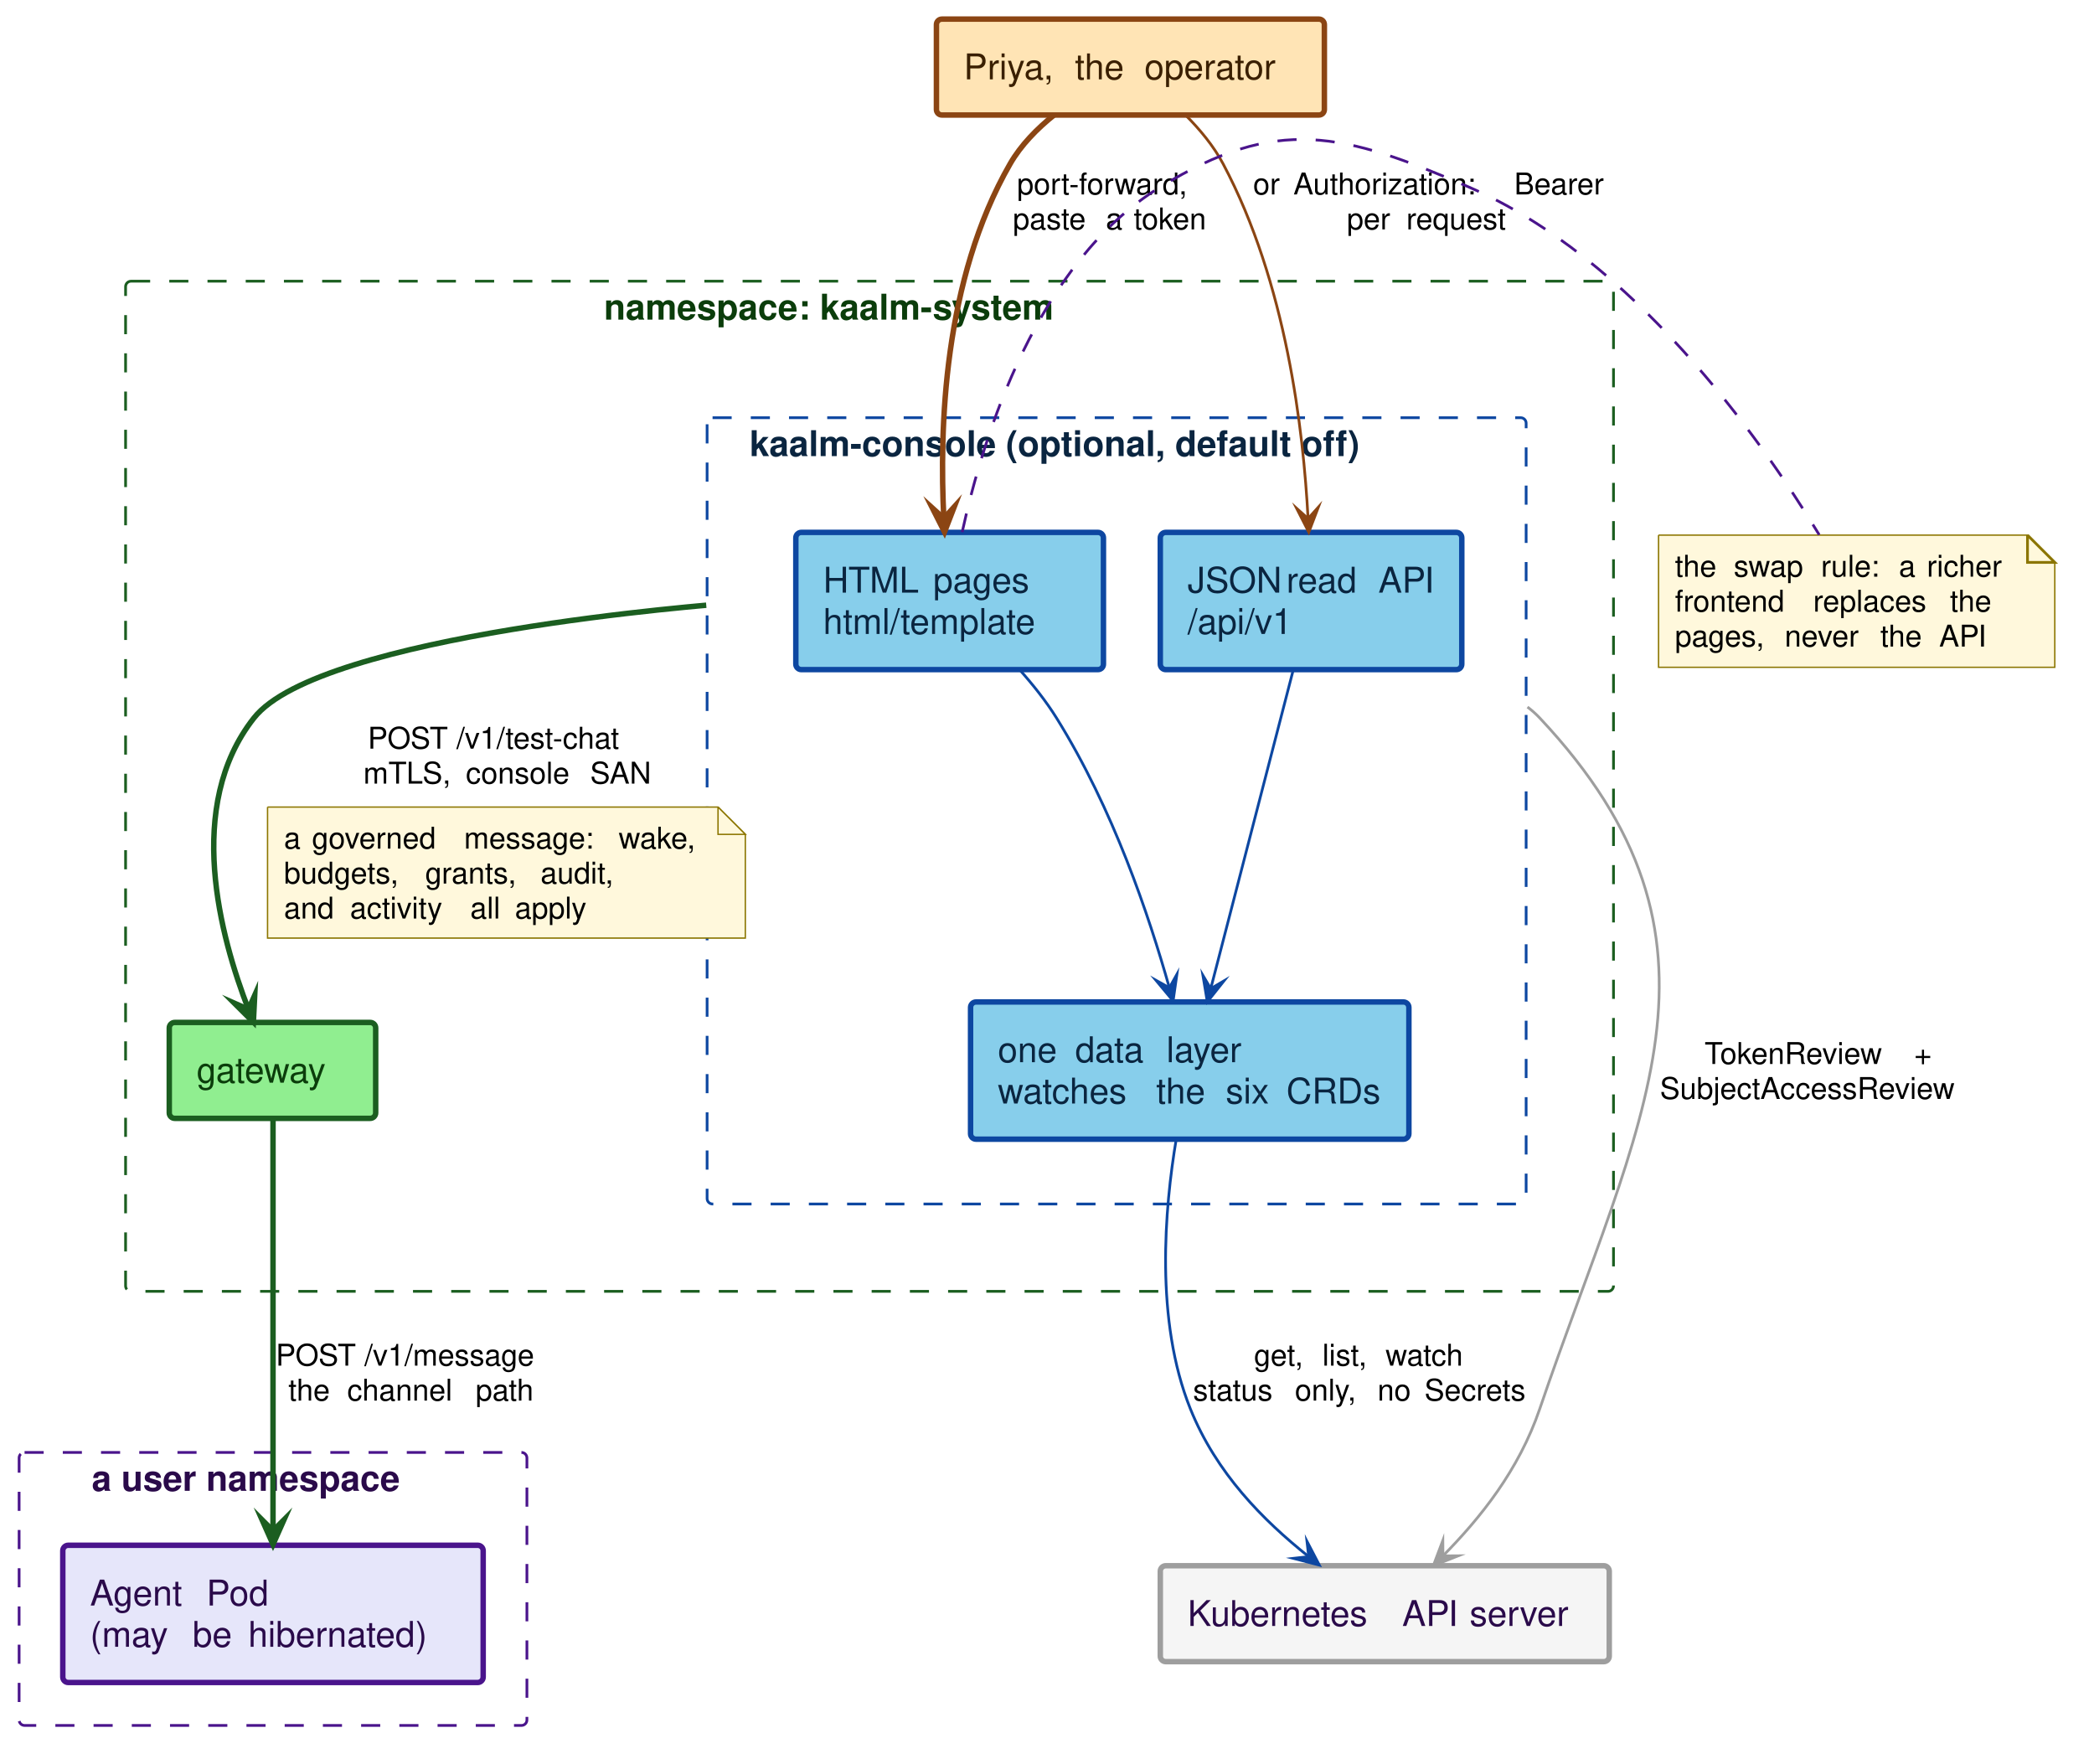
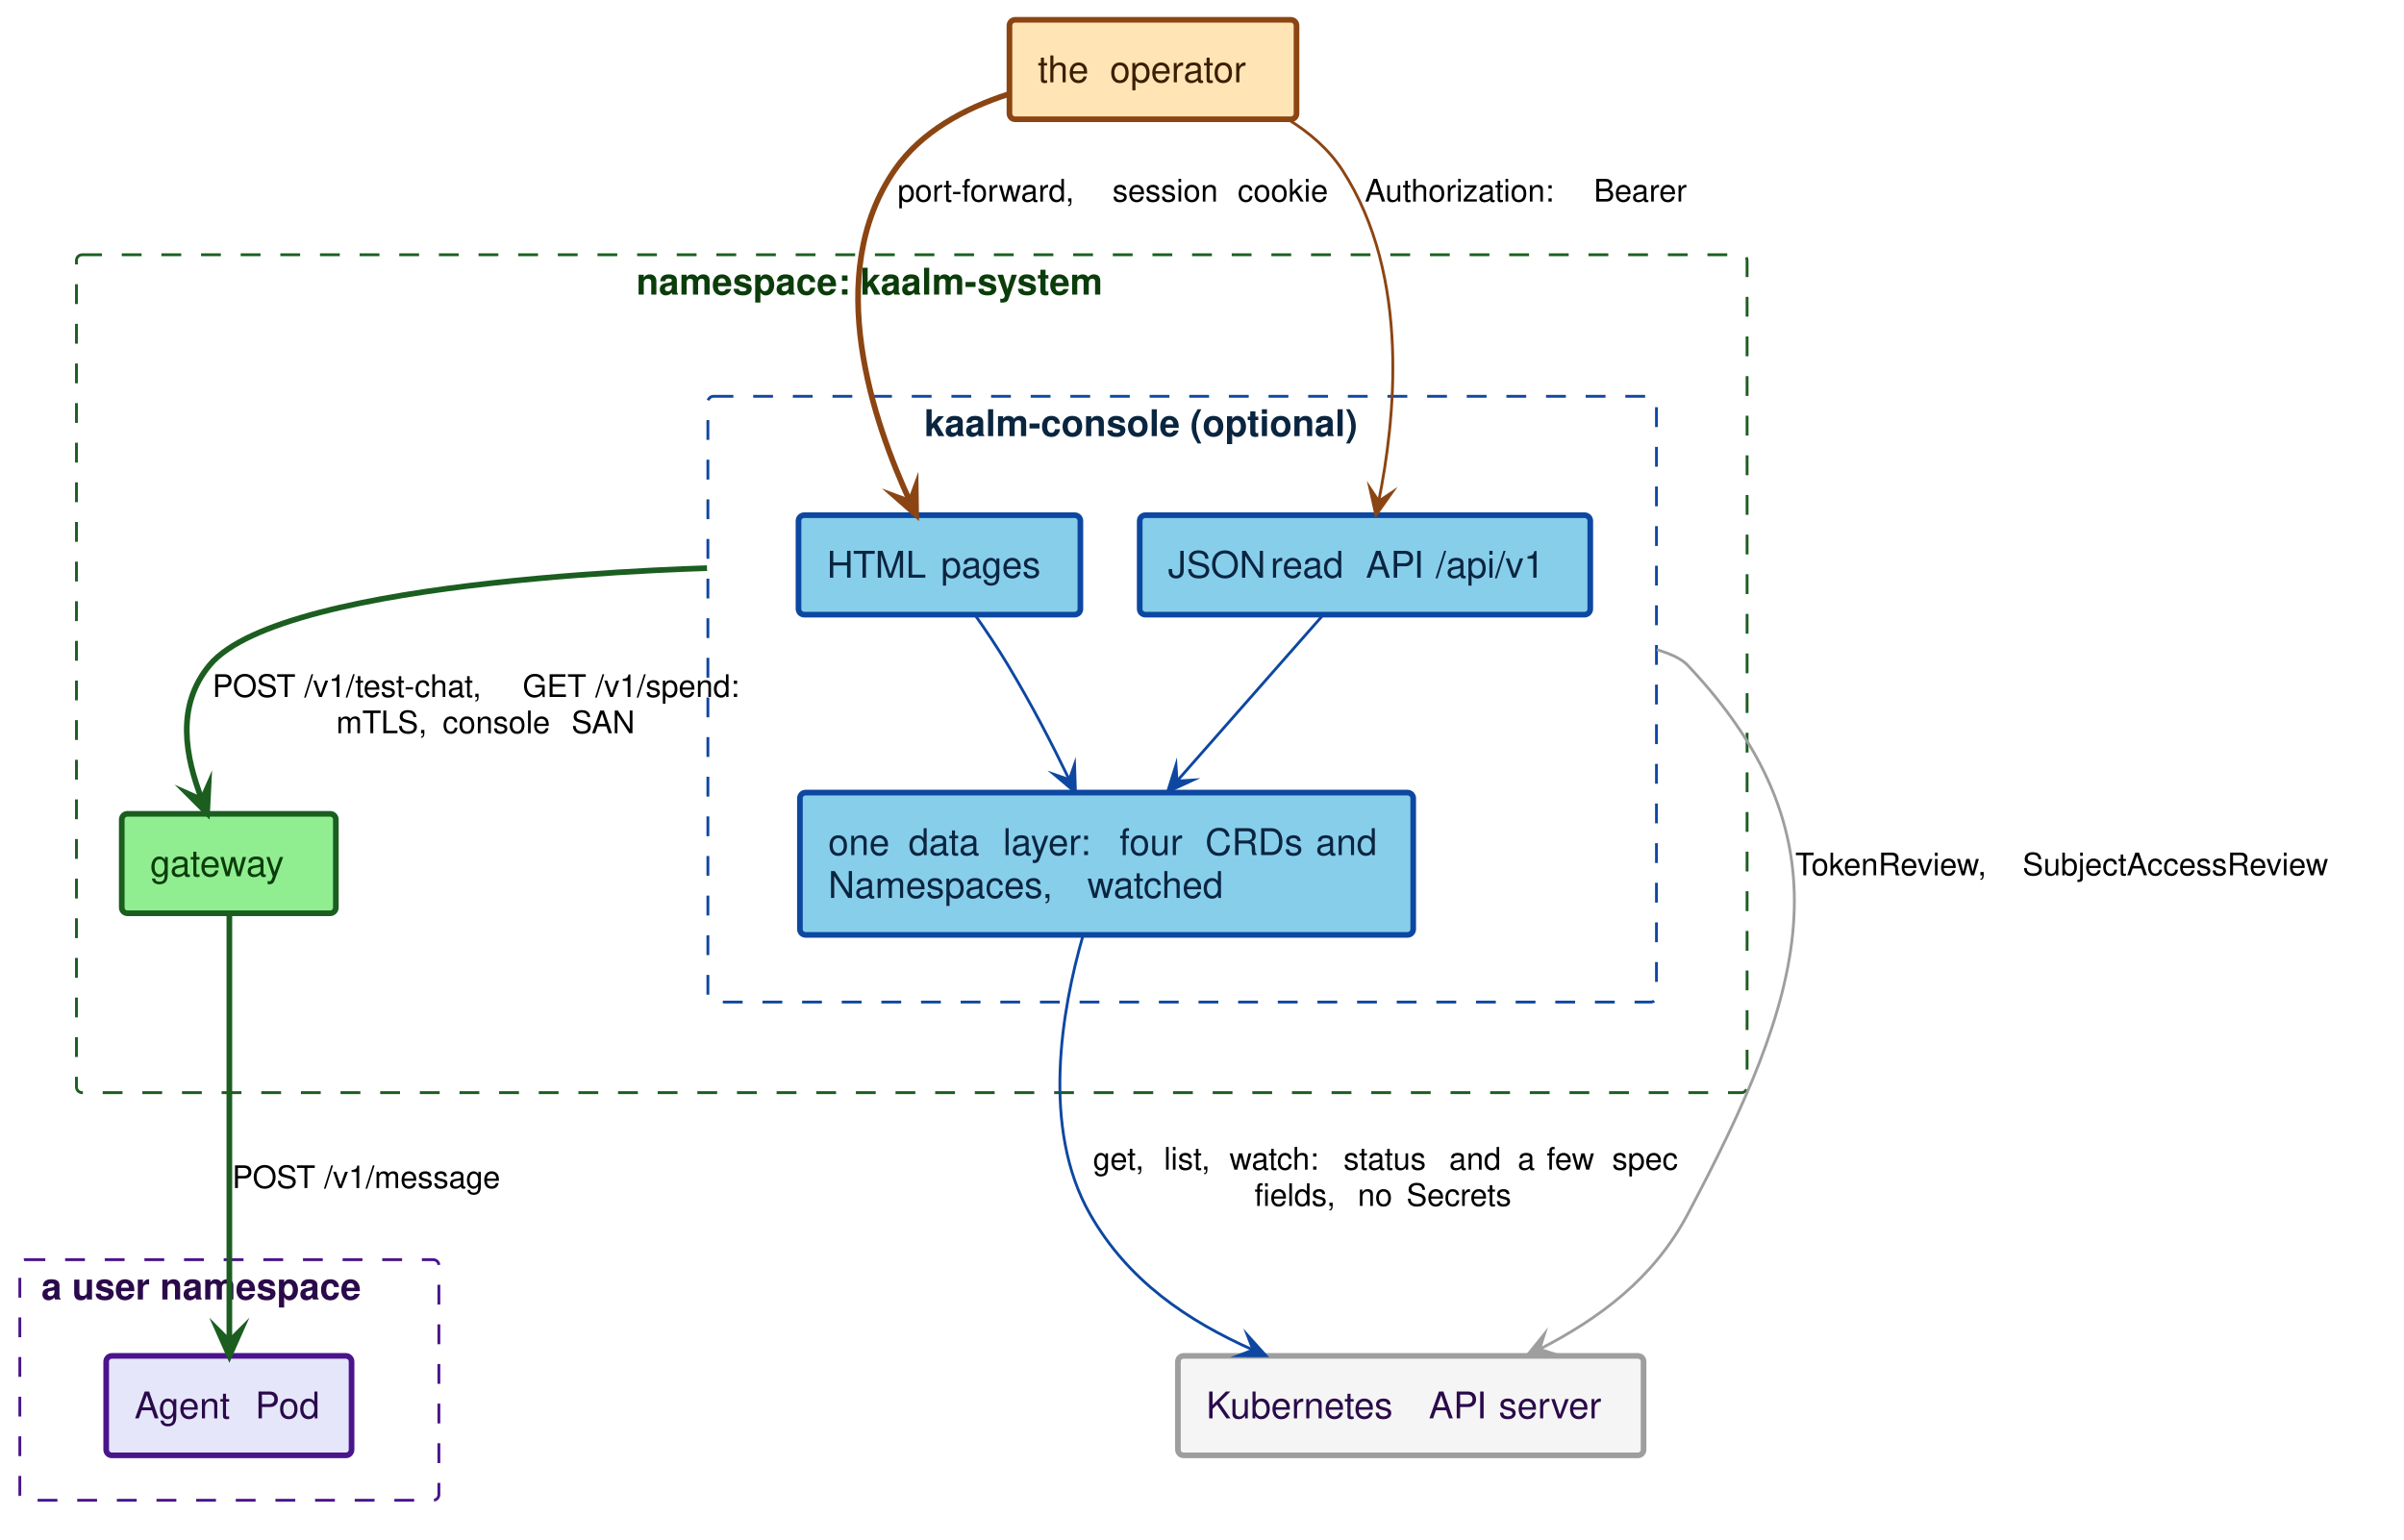
- <svg xmlns="http://www.w3.org/2000/svg" contentStyleType="text/css" data-diagram-type="DESCRIPTION" height="646px" preserveAspectRatio="none" style="width:767px;height:646px;" version="1.1" viewBox="0 0 767 646" width="767px" zoomAndPan="magnify">
+ <svg xmlns="http://www.w3.org/2000/svg" contentStyleType="text/css" data-diagram-type="DESCRIPTION" height="544px" preserveAspectRatio="none" style="width:849px;height:544px;" version="1.1" viewBox="0 0 849 544" width="849px" zoomAndPan="magnify">
  <defs />
  <g>
-     <g class="cluster" data-qualified-name="nssys" data-source-line="16" id="ent0002">
-       <rect fill="none" height="370" rx="2" ry="2" style="stroke:#1B5E20;stroke-width:1;stroke-dasharray:7,7;" width="545" x="46" y="103" />
-       <text fill="#0B3D0B" font-family="Helvetica" font-size="13" font-weight="700" lengthAdjust="spacing" textLength="194.568" x="221.216" y="117.067">namespace: kaalm-system</text>
+     <g class="cluster" data-qualified-name="nssys" data-source-line="10" id="ent0002">
+       <rect fill="none" height="296" rx="2" ry="2" style="stroke:#1B5E20;stroke-width:1;stroke-dasharray:7,7;" width="590" x="27" y="90" />
+       <text fill="#0B3D0B" font-family="Helvetica" font-size="13" font-weight="700" lengthAdjust="spacing" textLength="194.568" x="224.716" y="104.067">namespace: kaalm-system</text>
    </g>
-     <g class="cluster" data-qualified-name="nssys.consolebox" data-source-line="17" id="ent0003">
-       <rect fill="none" height="288" rx="2" ry="2" style="stroke:#0D47A1;stroke-width:1;stroke-dasharray:7,7;" width="300" x="259" y="153" />
-       <text fill="#0A2540" font-family="Helvetica" font-size="13" font-weight="700" lengthAdjust="spacing" textLength="268.861" x="274.569" y="167.067">kaalm-console (optional, default off)</text>
+     <g class="cluster" data-qualified-name="nssys.consolebox" data-source-line="11" id="ent0003">
+       <rect fill="none" height="214" rx="2" ry="2" style="stroke:#0D47A1;stroke-width:1;stroke-dasharray:7,7;" width="335" x="250" y="140" />
+       <text fill="#0A2540" font-family="Helvetica" font-size="13" font-weight="700" lengthAdjust="spacing" textLength="182.152" x="326.424" y="154.067">kaalm-console (optional)</text>
    </g>
-     <g class="cluster" data-qualified-name="nsuser" data-source-line="27" id="ent0009">
-       <rect fill="none" height="100" rx="2" ry="2" style="stroke:#4A148C;stroke-width:1;stroke-dasharray:7,7;" width="186" x="7" y="532" />
-       <text fill="#2A0A4A" font-family="Helvetica" font-size="13" font-weight="700" lengthAdjust="spacing" textLength="132.774" x="33.613" y="546.067">a user namespace</text>
+     <g class="cluster" data-qualified-name="nsuser" data-source-line="19" id="ent0009">
+       <rect fill="none" height="85" rx="2" ry="2" style="stroke:#4A148C;stroke-width:1;stroke-dasharray:7,7;" width="148" x="7" y="445" />
+       <text fill="#2A0A4A" font-family="Helvetica" font-size="13" font-weight="700" lengthAdjust="spacing" textLength="132.774" x="14.613" y="459.067">a user namespace</text>
    </g>
-     <g class="entity" data-qualified-name="nssys.gw" data-source-line="22" id="ent0007">
-       <rect fill="#90EE90" height="35.133" rx="2" ry="2" style="stroke:#1B5E20;stroke-width:2;" width="75.606" x="62" y="374.5" />
-       <text fill="#0B3D0B" font-family="Helvetica" font-size="13" lengthAdjust="spacing" textLength="55.605" x="72" y="396.567">gateway</text>
+     <g class="entity" data-qualified-name="nssys.gw" data-source-line="16" id="ent0007">
+       <rect fill="#90EE90" height="35.133" rx="2" ry="2" style="stroke:#1B5E20;stroke-width:2;" width="75.606" x="43" y="287.5" />
+       <text fill="#0B3D0B" font-family="Helvetica" font-size="13" lengthAdjust="spacing" textLength="55.605" x="53" y="309.567">gateway</text>
    </g>
-     <g class="entity" data-qualified-name="nssys.consolebox.pages" data-source-line="18" id="ent0004">
-       <rect fill="#87CEEB" height="50.266" rx="2" ry="2" style="stroke:#0D47A1;stroke-width:2;" width="112.676" x="291.5" y="195" />
-       <text fill="#0A2540" font-family="Helvetica" font-size="13" lengthAdjust="spacing" textLength="36.175" x="301.5" y="217.067">HTML</text>
-       <text fill="#0A2540" font-family="Helvetica" font-size="13" lengthAdjust="spacing" textLength="4.132" x="337.675" y="217.067"> </text>
-       <text fill="#0A2540" font-family="Helvetica" font-size="13" lengthAdjust="spacing" textLength="39.241" x="341.808" y="217.067">pages</text>
-       <text fill="#0A2540" font-family="Helvetica" font-size="13" lengthAdjust="spacing" textLength="92.676" x="301.5" y="232.2">html/template</text>
+     <g class="entity" data-qualified-name="nssys.consolebox.pages" data-source-line="12" id="ent0004">
+       <rect fill="#87CEEB" height="35.133" rx="2" ry="2" style="stroke:#0D47A1;stroke-width:2;" width="99.549" x="282" y="182" />
+       <text fill="#0A2540" font-family="Helvetica" font-size="13" lengthAdjust="spacing" textLength="36.175" x="292" y="204.067">HTML</text>
+       <text fill="#0A2540" font-family="Helvetica" font-size="13" lengthAdjust="spacing" textLength="4.132" x="328.175" y="204.067"> </text>
+       <text fill="#0A2540" font-family="Helvetica" font-size="13" lengthAdjust="spacing" textLength="39.241" x="332.308" y="204.067">pages</text>
    </g>
-     <g class="entity" data-qualified-name="nssys.consolebox.api" data-source-line="19" id="ent0005">
-       <rect fill="#87CEEB" height="50.266" rx="2" ry="2" style="stroke:#0D47A1;stroke-width:2;" width="110.435" x="425" y="195" />
-       <text fill="#0A2540" font-family="Helvetica" font-size="13" lengthAdjust="spacing" textLength="32.043" x="435" y="217.067">JSON</text>
-       <text fill="#0A2540" font-family="Helvetica" font-size="13" lengthAdjust="spacing" textLength="4.132" x="467.043" y="217.067"> </text>
-       <text fill="#0A2540" font-family="Helvetica" font-size="13" lengthAdjust="spacing" textLength="29.561" x="471.175" y="217.067">read</text>
-       <text fill="#0A2540" font-family="Helvetica" font-size="13" lengthAdjust="spacing" textLength="4.132" x="500.736" y="217.067"> </text>
-       <text fill="#0A2540" font-family="Helvetica" font-size="13" lengthAdjust="spacing" textLength="20.566" x="504.869" y="217.067">API</text>
-       <text fill="#0A2540" font-family="Helvetica" font-size="13" lengthAdjust="spacing" textLength="44.554" x="435" y="232.2">/api/v1</text>
+     <g class="entity" data-qualified-name="nssys.consolebox.api" data-source-line="13" id="ent0005">
+       <rect fill="#87CEEB" height="35.133" rx="2" ry="2" style="stroke:#0D47A1;stroke-width:2;" width="159.122" x="402.5" y="182" />
+       <text fill="#0A2540" font-family="Helvetica" font-size="13" lengthAdjust="spacing" textLength="32.043" x="412.5" y="204.067">JSON</text>
+       <text fill="#0A2540" font-family="Helvetica" font-size="13" lengthAdjust="spacing" textLength="4.132" x="444.543" y="204.067"> </text>
+       <text fill="#0A2540" font-family="Helvetica" font-size="13" lengthAdjust="spacing" textLength="29.561" x="448.675" y="204.067">read</text>
+       <text fill="#0A2540" font-family="Helvetica" font-size="13" lengthAdjust="spacing" textLength="4.132" x="478.236" y="204.067"> </text>
+       <text fill="#0A2540" font-family="Helvetica" font-size="13" lengthAdjust="spacing" textLength="20.566" x="482.369" y="204.067">API</text>
+       <text fill="#0A2540" font-family="Helvetica" font-size="13" lengthAdjust="spacing" textLength="4.132" x="502.935" y="204.067"> </text>
+       <text fill="#0A2540" font-family="Helvetica" font-size="13" lengthAdjust="spacing" textLength="44.554" x="507.067" y="204.067">/api/v1</text>
    </g>
-     <g class="entity" data-qualified-name="nssys.consolebox.data" data-source-line="20" id="ent0006">
-       <rect fill="#87CEEB" height="50.266" rx="2" ry="2" style="stroke:#0D47A1;stroke-width:2;" width="160.556" x="355.5" y="367" />
-       <text fill="#0A2540" font-family="Helvetica" font-size="13" lengthAdjust="spacing" textLength="24.191" x="365.5" y="389.067">one</text>
-       <text fill="#0A2540" font-family="Helvetica" font-size="13" lengthAdjust="spacing" textLength="4.132" x="389.691" y="389.067"> </text>
-       <text fill="#0A2540" font-family="Helvetica" font-size="13" lengthAdjust="spacing" textLength="29.282" x="393.823" y="389.067">data</text>
-       <text fill="#0A2540" font-family="Helvetica" font-size="13" lengthAdjust="spacing" textLength="4.132" x="423.105" y="389.067"> </text>
-       <text fill="#0A2540" font-family="Helvetica" font-size="13" lengthAdjust="spacing" textLength="32.614" x="427.237" y="389.067">layer</text>
-       <text fill="#0A2540" font-family="Helvetica" font-size="13" lengthAdjust="spacing" textLength="53.853" x="365.5" y="404.2">watches</text>
-       <text fill="#0A2540" font-family="Helvetica" font-size="13" lengthAdjust="spacing" textLength="4.132" x="419.353" y="404.2"> </text>
-       <text fill="#0A2540" font-family="Helvetica" font-size="13" lengthAdjust="spacing" textLength="21.334" x="423.486" y="404.2">the</text>
-       <text fill="#0A2540" font-family="Helvetica" font-size="13" lengthAdjust="spacing" textLength="4.132" x="444.82" y="404.2"> </text>
-       <text fill="#0A2540" font-family="Helvetica" font-size="13" lengthAdjust="spacing" textLength="18.078" x="448.953" y="404.2">six</text>
-       <text fill="#0A2540" font-family="Helvetica" font-size="13" lengthAdjust="spacing" textLength="4.132" x="467.031" y="404.2"> </text>
-       <text fill="#0A2540" font-family="Helvetica" font-size="13" lengthAdjust="spacing" textLength="34.893" x="471.163" y="404.2">CRDs</text>
+     <g class="entity" data-qualified-name="nssys.consolebox.data" data-source-line="14" id="ent0006">
+       <rect fill="#87CEEB" height="50.266" rx="2" ry="2" style="stroke:#0D47A1;stroke-width:2;" width="216.593" x="282.5" y="280" />
+       <text fill="#0A2540" font-family="Helvetica" font-size="13" lengthAdjust="spacing" textLength="24.191" x="292.5" y="302.067">one</text>
+       <text fill="#0A2540" font-family="Helvetica" font-size="13" lengthAdjust="spacing" textLength="4.132" x="316.691" y="302.067"> </text>
+       <text fill="#0A2540" font-family="Helvetica" font-size="13" lengthAdjust="spacing" textLength="29.282" x="320.823" y="302.067">data</text>
+       <text fill="#0A2540" font-family="Helvetica" font-size="13" lengthAdjust="spacing" textLength="4.132" x="350.105" y="302.067"> </text>
+       <text fill="#0A2540" font-family="Helvetica" font-size="13" lengthAdjust="spacing" textLength="36.994" x="354.237" y="302.067">layer:</text>
+       <text fill="#0A2540" font-family="Helvetica" font-size="13" lengthAdjust="spacing" textLength="4.132" x="391.231" y="302.067"> </text>
+       <text fill="#0A2540" font-family="Helvetica" font-size="13" lengthAdjust="spacing" textLength="26.114" x="395.364" y="302.067">four</text>
+       <text fill="#0A2540" font-family="Helvetica" font-size="13" lengthAdjust="spacing" textLength="4.132" x="421.478" y="302.067"> </text>
+       <text fill="#0A2540" font-family="Helvetica" font-size="13" lengthAdjust="spacing" textLength="34.893" x="425.61" y="302.067">CRDs</text>
+       <text fill="#0A2540" font-family="Helvetica" font-size="13" lengthAdjust="spacing" textLength="4.132" x="460.503" y="302.067"> </text>
+       <text fill="#0A2540" font-family="Helvetica" font-size="13" lengthAdjust="spacing" textLength="24.457" x="464.636" y="302.067">and</text>
+       <text fill="#0A2540" font-family="Helvetica" font-size="13" lengthAdjust="spacing" textLength="87.394" x="292.5" y="317.2">Namespaces,</text>
+       <text fill="#0A2540" font-family="Helvetica" font-size="13" lengthAdjust="spacing" textLength="4.132" x="379.894" y="317.2"> </text>
+       <text fill="#0A2540" font-family="Helvetica" font-size="13" lengthAdjust="spacing" textLength="55.333" x="384.027" y="317.2">watched</text>
    </g>
-     <g class="entity" data-qualified-name="nsuser.agent" data-source-line="28" id="ent0010">
-       <rect fill="#E6E6FA" height="50.266" rx="2" ry="2" style="stroke:#4A148C;stroke-width:2;" width="153.98" x="23" y="566" />
-       <text fill="#2A0A4A" font-family="Helvetica" font-size="13" lengthAdjust="spacing" textLength="38.48" x="33" y="588.067">Agent</text>
-       <text fill="#2A0A4A" font-family="Helvetica" font-size="13" lengthAdjust="spacing" textLength="4.132" x="71.48" y="588.067"> </text>
-       <text fill="#2A0A4A" font-family="Helvetica" font-size="13" lengthAdjust="spacing" textLength="24.045" x="75.612" y="588.067">Pod</text>
-       <text fill="#2A0A4A" font-family="Helvetica" font-size="13" lengthAdjust="spacing" textLength="33.395" x="33" y="603.2">(may</text>
-       <text fill="#2A0A4A" font-family="Helvetica" font-size="13" lengthAdjust="spacing" textLength="4.132" x="66.395" y="603.2"> </text>
-       <text fill="#2A0A4A" font-family="Helvetica" font-size="13" lengthAdjust="spacing" textLength="16.25" x="70.527" y="603.2">be</text>
-       <text fill="#2A0A4A" font-family="Helvetica" font-size="13" lengthAdjust="spacing" textLength="4.132" x="86.777" y="603.2"> </text>
-       <text fill="#2A0A4A" font-family="Helvetica" font-size="13" lengthAdjust="spacing" textLength="76.07" x="90.91" y="603.2">hibernated)</text>
+     <g class="entity" data-qualified-name="nsuser.agent" data-source-line="20" id="ent0010">
+       <rect fill="#E6E6FA" height="35.133" rx="2" ry="2" style="stroke:#4A148C;stroke-width:2;" width="86.657" x="37.5" y="479" />
+       <text fill="#2A0A4A" font-family="Helvetica" font-size="13" lengthAdjust="spacing" textLength="38.48" x="47.5" y="501.067">Agent</text>
+       <text fill="#2A0A4A" font-family="Helvetica" font-size="13" lengthAdjust="spacing" textLength="4.132" x="85.98" y="501.067"> </text>
+       <text fill="#2A0A4A" font-family="Helvetica" font-size="13" lengthAdjust="spacing" textLength="24.045" x="90.112" y="501.067">Pod</text>
    </g>
-     <g class="entity" data-qualified-name="priya" data-source-line="14" id="ent0001">
-       <rect fill="#FFE4B5" height="35.133" rx="2" ry="2" style="stroke:#8B4513;stroke-width:2;" width="142.097" x="343" y="7" />
-       <text fill="#3A1F00" font-family="Helvetica" font-size="13" lengthAdjust="spacing" textLength="36.588" x="353" y="29.067">Priya,</text>
-       <text fill="#3A1F00" font-family="Helvetica" font-size="13" lengthAdjust="spacing" textLength="4.132" x="389.588" y="29.067"> </text>
-       <text fill="#3A1F00" font-family="Helvetica" font-size="13" lengthAdjust="spacing" textLength="21.334" x="393.72" y="29.067">the</text>
-       <text fill="#3A1F00" font-family="Helvetica" font-size="13" lengthAdjust="spacing" textLength="4.132" x="415.055" y="29.067"> </text>
-       <text fill="#3A1F00" font-family="Helvetica" font-size="13" lengthAdjust="spacing" textLength="55.91" x="419.187" y="29.067">operator</text>
+     <g class="entity" data-qualified-name="priya" data-source-line="9" id="ent0001">
+       <rect fill="#FFE4B5" height="35.133" rx="2" ry="2" style="stroke:#8B4513;stroke-width:2;" width="101.377" x="356.5" y="7" />
+       <text fill="#3A1F00" font-family="Helvetica" font-size="13" lengthAdjust="spacing" textLength="21.334" x="366.5" y="29.067">the</text>
+       <text fill="#3A1F00" font-family="Helvetica" font-size="13" lengthAdjust="spacing" textLength="4.132" x="387.834" y="29.067"> </text>
+       <text fill="#3A1F00" font-family="Helvetica" font-size="13" lengthAdjust="spacing" textLength="55.91" x="391.967" y="29.067">operator</text>
    </g>
-     <g class="entity" data-qualified-name="kube" data-source-line="25" id="ent0008">
-       <rect fill="#F5F5F5" height="35.133" rx="2" ry="2" style="stroke:#9E9E9E;stroke-width:2;" width="164.447" x="425" y="573.5" />
-       <text fill="#2A0A4A" font-family="Helvetica" font-size="13" lengthAdjust="spacing" textLength="74.464" x="435" y="595.567">Kubernetes</text>
-       <text fill="#2A0A4A" font-family="Helvetica" font-size="13" lengthAdjust="spacing" textLength="4.132" x="509.464" y="595.567"> </text>
-       <text fill="#2A0A4A" font-family="Helvetica" font-size="13" lengthAdjust="spacing" textLength="20.566" x="513.597" y="595.567">API</text>
-       <text fill="#2A0A4A" font-family="Helvetica" font-size="13" lengthAdjust="spacing" textLength="4.132" x="534.163" y="595.567"> </text>
-       <text fill="#2A0A4A" font-family="Helvetica" font-size="13" lengthAdjust="spacing" textLength="41.152" x="538.295" y="595.567">server</text>
+     <g class="entity" data-qualified-name="kube" data-source-line="18" id="ent0008">
+       <rect fill="#F5F5F5" height="35.133" rx="2" ry="2" style="stroke:#9E9E9E;stroke-width:2;" width="164.447" x="416" y="479" />
+       <text fill="#2A0A4A" font-family="Helvetica" font-size="13" lengthAdjust="spacing" textLength="74.464" x="426" y="501.067">Kubernetes</text>
+       <text fill="#2A0A4A" font-family="Helvetica" font-size="13" lengthAdjust="spacing" textLength="4.132" x="500.464" y="501.067"> </text>
+       <text fill="#2A0A4A" font-family="Helvetica" font-size="13" lengthAdjust="spacing" textLength="20.566" x="504.597" y="501.067">API</text>
+       <text fill="#2A0A4A" font-family="Helvetica" font-size="13" lengthAdjust="spacing" textLength="4.132" x="525.163" y="501.067"> </text>
+       <text fill="#2A0A4A" font-family="Helvetica" font-size="13" lengthAdjust="spacing" textLength="41.152" x="529.295" y="501.067">server</text>
    </g>
-     <g class="entity" data-qualified-name="GMN15" data-source-line="37" id="ent0016">
-       <path d="M607.5,196 L607.5,244.414 L752.642,244.414 L752.642,206 L742.642,196 L607.5,196" fill="#FFF8DC" style="stroke:#8B7500;stroke-width:0.5;" />
-       <path d="M742.642,196 L742.642,206 L752.642,206 L742.642,196" fill="#FFF8DC" style="stroke:#8B7500;stroke-width:1;" />
-       <text fill="#000000" font-family="Helvetica" font-size="11" lengthAdjust="spacing" textLength="18.052" x="613.5" y="211.21">the</text>
-       <text fill="#000000" font-family="Helvetica" font-size="11" lengthAdjust="spacing" textLength="3.497" x="631.552" y="211.21"> </text>
-       <text fill="#000000" font-family="Helvetica" font-size="11" lengthAdjust="spacing" textLength="28.451" x="635.049" y="211.21">swap</text>
-       <text fill="#000000" font-family="Helvetica" font-size="11" lengthAdjust="spacing" textLength="3.497" x="663.5" y="211.21"> </text>
-       <text fill="#000000" font-family="Helvetica" font-size="11" lengthAdjust="spacing" textLength="25.024" x="666.996" y="211.21">rule:</text>
-       <text fill="#000000" font-family="Helvetica" font-size="11" lengthAdjust="spacing" textLength="3.497" x="692.02" y="211.21"> </text>
-       <text fill="#000000" font-family="Helvetica" font-size="11" lengthAdjust="spacing" textLength="6.741" x="695.517" y="211.21">a</text>
-       <text fill="#000000" font-family="Helvetica" font-size="11" lengthAdjust="spacing" textLength="3.497" x="702.257" y="211.21"> </text>
-       <text fill="#000000" font-family="Helvetica" font-size="11" lengthAdjust="spacing" textLength="31.888" x="705.754" y="211.21">richer</text>
-       <text fill="#000000" font-family="Helvetica" font-size="11" lengthAdjust="spacing" textLength="47.131" x="613.5" y="224.015">frontend</text>
-       <text fill="#000000" font-family="Helvetica" font-size="11" lengthAdjust="spacing" textLength="3.497" x="660.631" y="224.015"> </text>
-       <text fill="#000000" font-family="Helvetica" font-size="11" lengthAdjust="spacing" textLength="46.616" x="664.128" y="224.015">replaces</text>
-       <text fill="#000000" font-family="Helvetica" font-size="11" lengthAdjust="spacing" textLength="3.497" x="710.744" y="224.015"> </text>
-       <text fill="#000000" font-family="Helvetica" font-size="11" lengthAdjust="spacing" textLength="18.052" x="714.24" y="224.015">the</text>
-       <text fill="#000000" font-family="Helvetica" font-size="11" lengthAdjust="spacing" textLength="36.701" x="613.5" y="236.82">pages,</text>
-       <text fill="#000000" font-family="Helvetica" font-size="11" lengthAdjust="spacing" textLength="3.497" x="650.201" y="236.82"> </text>
-       <text fill="#000000" font-family="Helvetica" font-size="11" lengthAdjust="spacing" textLength="31.539" x="653.697" y="236.82">never</text>
-       <text fill="#000000" font-family="Helvetica" font-size="11" lengthAdjust="spacing" textLength="3.497" x="685.236" y="236.82"> </text>
-       <text fill="#000000" font-family="Helvetica" font-size="11" lengthAdjust="spacing" textLength="18.052" x="688.733" y="236.82">the</text>
-       <text fill="#000000" font-family="Helvetica" font-size="11" lengthAdjust="spacing" textLength="3.497" x="706.785" y="236.82"> </text>
-       <text fill="#000000" font-family="Helvetica" font-size="11" lengthAdjust="spacing" textLength="17.402" x="710.282" y="236.82">API</text>
+     <g class="link" data-entity-1="ent0001" data-entity-2="ent0004" data-link-type="dependency" data-source-line="22" id="lnk11">
+       <path d="M356.07,33.29 C340.63,38.29 325.31,46.51 316,60 C290.29,97.25 308.586,149.44 321.446,177.32" fill="none" id="priya-to-pages" style="stroke:#8B4513;stroke-width:2;" />
+       <polygon fill="#8B4513" points="323.54,181.86,323.403,172.012,321.446,177.32,316.138,175.363,323.54,181.86" style="stroke:#8B4513;stroke-width:2;stroke-linejoin:miter;stroke-miterlimit:10;" />
+       <text fill="#000000" font-family="Helvetica" font-size="11" lengthAdjust="spacing" textLength="72.381" x="317" y="71.21">port-forward,</text>
+       <text fill="#000000" font-family="Helvetica" font-size="11" lengthAdjust="spacing" textLength="3.497" x="389.381" y="71.21"> </text>
+       <text fill="#000000" font-family="Helvetica" font-size="11" lengthAdjust="spacing" textLength="40.718" x="392.877" y="71.21">session</text>
+       <text fill="#000000" font-family="Helvetica" font-size="11" lengthAdjust="spacing" textLength="3.497" x="433.596" y="71.21"> </text>
+       <text fill="#000000" font-family="Helvetica" font-size="11" lengthAdjust="spacing" textLength="35.702" x="437.092" y="71.21">cookie</text>
    </g>
-     <g class="link" data-entity-1="ent0001" data-entity-2="ent0004" data-link-type="dependency" data-source-line="31" id="lnk11">
-       <path d="M386.15,42.08 C379.91,47.08 373.97,53.1 370,60 C345.49,102.64 344.07,157.076 345.71,189.866" fill="none" id="priya-to-pages" style="stroke:#8B4513;stroke-width:2;" />
-       <polygon fill="#8B4513" points="345.96,194.86,349.505,185.671,345.71,189.866,341.515,186.071,345.96,194.86" style="stroke:#8B4513;stroke-width:2;stroke-linejoin:miter;stroke-miterlimit:10;" />
-       <text fill="#000000" font-family="Helvetica" font-size="11" lengthAdjust="spacing" textLength="72.381" x="372.52" y="71.21">port-forward,</text>
-       <text fill="#000000" font-family="Helvetica" font-size="11" lengthAdjust="spacing" textLength="30.535" x="371" y="84.015">paste</text>
-       <text fill="#000000" font-family="Helvetica" font-size="11" lengthAdjust="spacing" textLength="3.497" x="401.535" y="84.015"> </text>
-       <text fill="#000000" font-family="Helvetica" font-size="11" lengthAdjust="spacing" textLength="6.741" x="405.031" y="84.015">a</text>
-       <text fill="#000000" font-family="Helvetica" font-size="11" lengthAdjust="spacing" textLength="3.497" x="411.772" y="84.015"> </text>
-       <text fill="#000000" font-family="Helvetica" font-size="11" lengthAdjust="spacing" textLength="31.152" x="415.269" y="84.015">token</text>
+     <g class="link" data-entity-1="ent0001" data-entity-2="ent0005" data-link-type="dependency" data-source-line="23" id="lnk12">
+       <path d="M454.82,42.13 C462.36,46.79 469.22,52.65 474,60 C498.55,97.76 492.487,149.358 486.907,177.068" fill="none" id="priya-to-api" style="stroke:#8B4513;stroke-width:1;" />
+       <polygon fill="#8B4513" points="485.92,181.97,491.618,173.937,486.907,177.068,483.775,172.357,485.92,181.97" style="stroke:#8B4513;stroke-width:1;stroke-linejoin:miter;stroke-miterlimit:10;" />
+       <text fill="#000000" font-family="Helvetica" font-size="11" lengthAdjust="spacing" textLength="77.381" x="482" y="71.21">Authorization:</text>
+       <text fill="#000000" font-family="Helvetica" font-size="11" lengthAdjust="spacing" textLength="3.497" x="559.381" y="71.21"> </text>
+       <text fill="#000000" font-family="Helvetica" font-size="11" lengthAdjust="spacing" textLength="36.867" x="562.878" y="71.21">Bearer</text>
    </g>
-     <g class="link" data-entity-1="ent0001" data-entity-2="ent0005" data-link-type="dependency" data-source-line="32" id="lnk12">
-       <path d="M434.22,42.13 C439.43,47.35 444.53,53.46 448,60 C471.25,103.76 477.394,157.517 479.124,189.947" fill="none" id="priya-to-api" style="stroke:#8B4513;stroke-width:1;" />
-       <polygon fill="#8B4513" points="479.39,194.94,482.905,185.74,479.124,189.947,474.916,186.166,479.39,194.94" style="stroke:#8B4513;stroke-width:1;stroke-linejoin:miter;stroke-miterlimit:10;" />
-       <text fill="#000000" font-family="Helvetica" font-size="11" lengthAdjust="spacing" textLength="11.252" x="459" y="71.21">or</text>
-       <text fill="#000000" font-family="Helvetica" font-size="11" lengthAdjust="spacing" textLength="3.497" x="470.252" y="71.21"> </text>
-       <text fill="#000000" font-family="Helvetica" font-size="11" lengthAdjust="spacing" textLength="77.381" x="473.749" y="71.21">Authorization:</text>
-       <text fill="#000000" font-family="Helvetica" font-size="11" lengthAdjust="spacing" textLength="3.497" x="551.13" y="71.21"> </text>
-       <text fill="#000000" font-family="Helvetica" font-size="11" lengthAdjust="spacing" textLength="36.867" x="554.627" y="71.21">Bearer</text>
-       <text fill="#000000" font-family="Helvetica" font-size="11" lengthAdjust="spacing" textLength="18.273" x="493.335" y="84.015">per</text>
-       <text fill="#000000" font-family="Helvetica" font-size="11" lengthAdjust="spacing" textLength="3.497" x="511.607" y="84.015"> </text>
-       <text fill="#000000" font-family="Helvetica" font-size="11" lengthAdjust="spacing" textLength="42.056" x="515.104" y="84.015">request</text>
+     <g class="link" data-entity-1="ent0004" data-entity-2="ent0006" data-link-type="dependency" data-source-line="24" id="lnk13">
+       <path d="M344.2,217.04 C348.13,222.63 352.41,228.99 356,235 C364.68,249.53 371.123,261.969 377.633,275.429" fill="none" id="pages-to-data" style="stroke:#0D47A1;stroke-width:1;" />
+       <polygon fill="#0D47A1" points="379.81,279.93,379.492,270.086,377.633,275.429,372.29,273.57,379.81,279.93" style="stroke:#0D47A1;stroke-width:1;stroke-linejoin:miter;stroke-miterlimit:10;" />
    </g>
-     <g class="link" data-entity-1="ent0004" data-entity-2="ent0006" data-link-type="dependency" data-source-line="34" id="lnk13">
-       <path d="M373.21,245.02 C378.21,250.6 383.11,256.75 387,263 C407.75,296.33 420.746,335.06 428.326,361.8" fill="none" id="pages-to-data" style="stroke:#0D47A1;stroke-width:1;" />
-       <polygon fill="#0D47A1" points="429.69,366.61,431.084,356.86,428.326,361.8,423.387,359.042,429.69,366.61" style="stroke:#0D47A1;stroke-width:1;stroke-linejoin:miter;stroke-miterlimit:10;" />
+     <g class="link" data-entity-1="ent0005" data-entity-2="ent0006" data-link-type="dependency" data-source-line="25" id="lnk14">
+       <path d="M467.38,217.13 C452.51,234.04 432.602,256.685 415.672,275.935" fill="none" id="api-to-data" style="stroke:#0D47A1;stroke-width:1;" />
+       <polygon fill="#0D47A1" points="412.37,279.69,421.317,275.574,415.672,275.935,415.31,270.29,412.37,279.69" style="stroke:#0D47A1;stroke-width:1;stroke-linejoin:miter;stroke-miterlimit:10;" />
    </g>
-     <g class="link" data-entity-1="ent0005" data-entity-2="ent0006" data-link-type="dependency" data-source-line="35" id="lnk14">
-       <path d="M473.7,245.36 C465.31,277.77 451.824,329.88 443.474,362.12" fill="none" id="api-to-data" style="stroke:#0D47A1;stroke-width:1;" />
-       <polygon fill="#0D47A1" points="442.22,366.96,448.349,359.25,443.474,362.12,440.604,357.245,442.22,366.96" style="stroke:#0D47A1;stroke-width:1;stroke-linejoin:miter;stroke-miterlimit:10;" />
+     <g class="link" data-entity-1="ent0006" data-entity-2="ent0008" data-link-type="dependency" data-source-line="26" id="lnk15">
+       <path d="M382.49,330.45 C374.95,356.64 367.6,398.56 385,429 C398.45,452.52 419.245,466.5 442.535,476.91" fill="none" id="data-to-kube" style="stroke:#0D47A1;stroke-width:1;" />
+       <polygon fill="#0D47A1" points="447.1,478.95,440.516,471.626,442.535,476.91,437.251,478.929,447.1,478.95" style="stroke:#0D47A1;stroke-width:1;stroke-linejoin:miter;stroke-miterlimit:10;" />
+       <text fill="#000000" font-family="Helvetica" font-size="11" lengthAdjust="spacing" textLength="21.56" x="386" y="413.21">get,</text>
+       <text fill="#000000" font-family="Helvetica" font-size="11" lengthAdjust="spacing" textLength="3.497" x="407.56" y="413.21"> </text>
+       <text fill="#000000" font-family="Helvetica" font-size="11" lengthAdjust="spacing" textLength="19.653" x="411.056" y="413.21">list,</text>
+       <text fill="#000000" font-family="Helvetica" font-size="11" lengthAdjust="spacing" textLength="3.497" x="430.709" y="413.21"> </text>
+       <text fill="#000000" font-family="Helvetica" font-size="11" lengthAdjust="spacing" textLength="36.776" x="434.206" y="413.21">watch:</text>
+       <text fill="#000000" font-family="Helvetica" font-size="11" lengthAdjust="spacing" textLength="3.497" x="470.981" y="413.21"> </text>
+       <text fill="#000000" font-family="Helvetica" font-size="11" lengthAdjust="spacing" textLength="33.8" x="474.478" y="413.21">status</text>
+       <text fill="#000000" font-family="Helvetica" font-size="11" lengthAdjust="spacing" textLength="3.497" x="508.278" y="413.21"> </text>
+       <text fill="#000000" font-family="Helvetica" font-size="11" lengthAdjust="spacing" textLength="20.695" x="511.775" y="413.21">and</text>
+       <text fill="#000000" font-family="Helvetica" font-size="11" lengthAdjust="spacing" textLength="3.497" x="532.47" y="413.21"> </text>
+       <text fill="#000000" font-family="Helvetica" font-size="11" lengthAdjust="spacing" textLength="6.741" x="535.966" y="413.21">a</text>
+       <text fill="#000000" font-family="Helvetica" font-size="11" lengthAdjust="spacing" textLength="3.497" x="542.707" y="413.21"> </text>
+       <text fill="#000000" font-family="Helvetica" font-size="11" lengthAdjust="spacing" textLength="19.637" x="546.204" y="413.21">few</text>
+       <text fill="#000000" font-family="Helvetica" font-size="11" lengthAdjust="spacing" textLength="3.497" x="565.84" y="413.21"> </text>
+       <text fill="#000000" font-family="Helvetica" font-size="11" lengthAdjust="spacing" textLength="25.529" x="569.337" y="413.21">spec</text>
+       <text fill="#000000" font-family="Helvetica" font-size="11" lengthAdjust="spacing" textLength="32.962" x="443.038" y="426.015">fields,</text>
+       <text fill="#000000" font-family="Helvetica" font-size="11" lengthAdjust="spacing" textLength="3.497" x="476.001" y="426.015"> </text>
+       <text fill="#000000" font-family="Helvetica" font-size="11" lengthAdjust="spacing" textLength="13.702" x="479.497" y="426.015">no</text>
+       <text fill="#000000" font-family="Helvetica" font-size="11" lengthAdjust="spacing" textLength="3.497" x="493.199" y="426.015"> </text>
+       <text fill="#000000" font-family="Helvetica" font-size="11" lengthAdjust="spacing" textLength="41.132" x="496.696" y="426.015">Secrets</text>
    </g>
-     <g class="link" data-entity-1="ent0004" data-entity-2="ent0016" data-link-type="association" data-source-line="37" id="lnk17">
-       <path d="M352.43,194.92 C360.16,159.54 379.86,96.19 425,68.5 C467.81,42.24 491.92,48.53 538,68.5 C598.2,94.59 644.58,160.15 666.35,195.88" fill="none" id="pages-GMN15" style="stroke:#4A148C;stroke-width:1;stroke-dasharray:7,7;" />
+     <g class="link" data-entity-1="ent0003" data-entity-2="ent0008" data-link-type="dependency" data-source-line="27" id="lnk16">
+       <path d="M585.159,229.51 C585.401,229.582 585.64,229.655 585.876,229.728 C586.82,230.021 587.713,230.325 588.553,230.641 C591.915,231.903 594.437,233.348 596,235 C655.27,297.62 636.37,352.81 596,429 C583.97,451.71 564.767,465.814 543.717,476.634" fill="none" id="consolebox-to-kube" style="stroke:#9E9E9E;stroke-width:1;" />
+       <polygon fill="#9E9E9E" points="539.27,478.92,549.103,478.363,543.717,476.634,545.446,471.248,539.27,478.92" style="stroke:#9E9E9E;stroke-width:1;stroke-linejoin:miter;stroke-miterlimit:10;" />
+       <text fill="#000000" font-family="Helvetica" font-size="11" lengthAdjust="spacing" textLength="76.796" x="634" y="309.21">TokenReview,</text>
+       <text fill="#000000" font-family="Helvetica" font-size="11" lengthAdjust="spacing" textLength="3.497" x="710.796" y="309.21"> </text>
+       <text fill="#000000" font-family="Helvetica" font-size="11" lengthAdjust="spacing" textLength="118.712" x="714.293" y="309.21">SubjectAccessReview</text>
    </g>
-     <g class="link" data-entity-1="ent0006" data-entity-2="ent0008" data-link-type="dependency" data-source-line="42" id="lnk18">
-       <path d="M430.86,417.12 C426.56,442.67 423.01,483.71 436,516 C445.5,539.62 462.632,556.822 479.352,570.162" fill="none" id="data-to-kube" style="stroke:#0D47A1;stroke-width:1;" />
-       <polygon fill="#0D47A1" points="483.26,573.28,478.719,564.54,479.352,570.162,473.73,570.794,483.26,573.28" style="stroke:#0D47A1;stroke-width:1;stroke-linejoin:miter;stroke-miterlimit:10;" />
-       <text fill="#000000" font-family="Helvetica" font-size="11" lengthAdjust="spacing" textLength="21.56" x="459.306" y="500.21">get,</text>
-       <text fill="#000000" font-family="Helvetica" font-size="11" lengthAdjust="spacing" textLength="3.497" x="480.866" y="500.21"> </text>
-       <text fill="#000000" font-family="Helvetica" font-size="11" lengthAdjust="spacing" textLength="19.653" x="484.362" y="500.21">list,</text>
-       <text fill="#000000" font-family="Helvetica" font-size="11" lengthAdjust="spacing" textLength="3.497" x="504.015" y="500.21"> </text>
-       <text fill="#000000" font-family="Helvetica" font-size="11" lengthAdjust="spacing" textLength="33.07" x="507.512" y="500.21">watch</text>
-       <text fill="#000000" font-family="Helvetica" font-size="11" lengthAdjust="spacing" textLength="33.8" x="437" y="513.015">status</text>
-       <text fill="#000000" font-family="Helvetica" font-size="11" lengthAdjust="spacing" textLength="3.497" x="470.8" y="513.015"> </text>
-       <text fill="#000000" font-family="Helvetica" font-size="11" lengthAdjust="spacing" textLength="26.764" x="474.297" y="513.015">only,</text>
-       <text fill="#000000" font-family="Helvetica" font-size="11" lengthAdjust="spacing" textLength="3.497" x="501.061" y="513.015"> </text>
-       <text fill="#000000" font-family="Helvetica" font-size="11" lengthAdjust="spacing" textLength="13.702" x="504.558" y="513.015">no</text>
-       <text fill="#000000" font-family="Helvetica" font-size="11" lengthAdjust="spacing" textLength="3.497" x="518.259" y="513.015"> </text>
-       <text fill="#000000" font-family="Helvetica" font-size="11" lengthAdjust="spacing" textLength="41.132" x="521.756" y="513.015">Secrets</text>
+     <g class="link" data-entity-1="ent0003" data-entity-2="ent0007" data-link-type="dependency" data-source-line="28" id="lnk17">
+       <path d="M249.689,200.713 C244.998,200.862 238.528,201.105 230.818,201.493 C215.397,202.27 195.012,203.626 173.959,205.964 C131.852,210.64 87.075,219.245 74,235 C62,249.45 65.433,267.244 71.344,282.594" fill="none" id="consolebox-to-gw" style="stroke:#1B5E20;stroke-width:2;" />
+       <polygon fill="#1B5E20" points="73.14,287.26,73.639,277.424,71.344,282.594,66.173,280.298,73.14,287.26" style="stroke:#1B5E20;stroke-width:2;stroke-linejoin:miter;stroke-miterlimit:10;" />
+       <text fill="#000000" font-family="Helvetica" font-size="11" lengthAdjust="spacing" textLength="28.993" x="75" y="246.21">POST</text>
+       <text fill="#000000" font-family="Helvetica" font-size="11" lengthAdjust="spacing" textLength="3.497" x="103.993" y="246.21"> </text>
+       <text fill="#000000" font-family="Helvetica" font-size="11" lengthAdjust="spacing" textLength="73.584" x="107.49" y="246.21">/v1/test-chat,</text>
+       <text fill="#000000" font-family="Helvetica" font-size="11" lengthAdjust="spacing" textLength="3.497" x="181.074" y="246.21"> </text>
+       <text fill="#000000" font-family="Helvetica" font-size="11" lengthAdjust="spacing" textLength="22.193" x="184.57" y="246.21">GET</text>
+       <text fill="#000000" font-family="Helvetica" font-size="11" lengthAdjust="spacing" textLength="3.497" x="206.764" y="246.21"> </text>
+       <text fill="#000000" font-family="Helvetica" font-size="11" lengthAdjust="spacing" textLength="58.062" x="210.26" y="246.21">/v1/spend:</text>
+       <text fill="#000000" font-family="Helvetica" font-size="11" lengthAdjust="spacing" textLength="34.042" x="118.758" y="259.015">mTLS,</text>
+       <text fill="#000000" font-family="Helvetica" font-size="11" lengthAdjust="spacing" textLength="3.497" x="152.8" y="259.015"> </text>
+       <text fill="#000000" font-family="Helvetica" font-size="11" lengthAdjust="spacing" textLength="42.034" x="156.297" y="259.015">console</text>
+       <text fill="#000000" font-family="Helvetica" font-size="11" lengthAdjust="spacing" textLength="3.497" x="198.331" y="259.015"> </text>
+       <text fill="#000000" font-family="Helvetica" font-size="11" lengthAdjust="spacing" textLength="22.736" x="201.828" y="259.015">SAN</text>
    </g>
-     <g class="link" data-entity-1="ent0003" data-entity-2="ent0008" data-link-type="dependency" data-source-line="43" id="lnk19">
-       <path d="M559.493,258.967 C561.133,260.207 562.638,261.549 564,263 C640.97,344.97 600.24,409.56 564,516 C556.32,538.57 542.171,556.06 528.531,569.89" fill="none" id="consolebox-to-kube" style="stroke:#9E9E9E;stroke-width:1;" />
-       <polygon fill="#9E9E9E" points="525.02,573.45,534.188,569.851,528.531,569.89,528.492,564.233,525.02,573.45" style="stroke:#9E9E9E;stroke-width:1;stroke-linejoin:miter;stroke-miterlimit:10;" />
-       <text fill="#000000" font-family="Helvetica" font-size="11" lengthAdjust="spacing" textLength="73.299" x="624.35" y="389.71">TokenReview</text>
-       <text fill="#000000" font-family="Helvetica" font-size="11" lengthAdjust="spacing" textLength="3.497" x="697.649" y="389.71"> </text>
-       <text fill="#000000" font-family="Helvetica" font-size="11" lengthAdjust="spacing" textLength="9.217" x="701.145" y="389.71">+</text>
-       <text fill="#000000" font-family="Helvetica" font-size="11" lengthAdjust="spacing" textLength="118.712" x="608" y="402.515">SubjectAccessReview</text>
-     </g>
-     <g class="link" data-entity-1="ent0003" data-entity-2="ent0007" data-link-type="dependency" data-source-line="45" id="lnk20">
-       <path d="M258.689,221.684 C258.547,221.697 258.403,221.71 258.257,221.723 C257.966,221.748 257.668,221.775 257.364,221.802 C256.757,221.857 256.123,221.914 255.466,221.974 C254.15,222.095 252.738,222.227 251.236,222.372 C248.232,222.66 244.87,222.997 241.214,223.385 C226.592,224.933 207.268,227.288 187.329,230.594 C147.45,237.205 105.11,247.62 93,263 C67.53,295.35 80.728,343.126 91.008,369.726" fill="none" id="consolebox-to-gw" style="stroke:#1B5E20;stroke-width:2;" />
-       <polygon fill="#1B5E20" points="92.81,374.39,93.297,364.553,91.008,369.726,85.835,367.437,92.81,374.39" style="stroke:#1B5E20;stroke-width:2;stroke-linejoin:miter;stroke-miterlimit:10;" />
-       <text fill="#000000" font-family="Helvetica" font-size="11" lengthAdjust="spacing" textLength="28.993" x="134.7" y="274.21">POST</text>
-       <text fill="#000000" font-family="Helvetica" font-size="11" lengthAdjust="spacing" textLength="3.497" x="163.693" y="274.21"> </text>
-       <text fill="#000000" font-family="Helvetica" font-size="11" lengthAdjust="spacing" textLength="70.087" x="167.19" y="274.21">/v1/test-chat</text>
-       <text fill="#000000" font-family="Helvetica" font-size="11" lengthAdjust="spacing" textLength="34.042" x="133.086" y="287.015">mTLS,</text>
-       <text fill="#000000" font-family="Helvetica" font-size="11" lengthAdjust="spacing" textLength="3.497" x="167.128" y="287.015"> </text>
-       <text fill="#000000" font-family="Helvetica" font-size="11" lengthAdjust="spacing" textLength="42.034" x="170.625" y="287.015">console</text>
-       <text fill="#000000" font-family="Helvetica" font-size="11" lengthAdjust="spacing" textLength="3.497" x="212.659" y="287.015"> </text>
-       <text fill="#000000" font-family="Helvetica" font-size="11" lengthAdjust="spacing" textLength="22.736" x="216.155" y="287.015">SAN</text>
-       <path d="M98,295.609 L98,343.609 L273,343.609 L273,305.609 L263,295.609 L98,295.609" fill="#FFF8DC" style="stroke:#8B7500;stroke-width:0.5;" />
-       <path d="M263,295.609 L263,305.609 L273,305.609 L263,295.609" fill="#FFF8DC" style="stroke:#8B7500;stroke-width:0.5;" />
-       <text fill="#000000" font-family="Helvetica" font-size="11" lengthAdjust="spacing" textLength="6.741" x="104" y="310.82">a</text>
-       <text fill="#000000" font-family="Helvetica" font-size="11" lengthAdjust="spacing" textLength="3.497" x="110.741" y="310.82"> </text>
-       <text fill="#000000" font-family="Helvetica" font-size="11" lengthAdjust="spacing" textLength="52.234" x="114.237" y="310.82">governed</text>
-       <text fill="#000000" font-family="Helvetica" font-size="11" lengthAdjust="spacing" textLength="3.497" x="166.471" y="310.82"> </text>
-       <text fill="#000000" font-family="Helvetica" font-size="11" lengthAdjust="spacing" textLength="53.142" x="169.968" y="310.82">message:</text>
-       <text fill="#000000" font-family="Helvetica" font-size="11" lengthAdjust="spacing" textLength="3.497" x="223.109" y="310.82"> </text>
-       <text fill="#000000" font-family="Helvetica" font-size="11" lengthAdjust="spacing" textLength="32.372" x="226.606" y="310.82">wake,</text>
-       <text fill="#000000" font-family="Helvetica" font-size="11" lengthAdjust="spacing" textLength="48.227" x="104" y="323.625">budgets,</text>
-       <text fill="#000000" font-family="Helvetica" font-size="11" lengthAdjust="spacing" textLength="3.497" x="152.227" y="323.625"> </text>
-       <text fill="#000000" font-family="Helvetica" font-size="11" lengthAdjust="spacing" textLength="38.758" x="155.724" y="323.625">grants,</text>
-       <text fill="#000000" font-family="Helvetica" font-size="11" lengthAdjust="spacing" textLength="3.497" x="194.481" y="323.625"> </text>
-       <text fill="#000000" font-family="Helvetica" font-size="11" lengthAdjust="spacing" textLength="31.561" x="197.978" y="323.625">audit,</text>
-       <text fill="#000000" font-family="Helvetica" font-size="11" lengthAdjust="spacing" textLength="20.695" x="104" y="336.429">and</text>
-       <text fill="#000000" font-family="Helvetica" font-size="11" lengthAdjust="spacing" textLength="3.497" x="124.695" y="336.429"> </text>
-       <text fill="#000000" font-family="Helvetica" font-size="11" lengthAdjust="spacing" textLength="40.546" x="128.191" y="336.429">activity</text>
-       <text fill="#000000" font-family="Helvetica" font-size="11" lengthAdjust="spacing" textLength="3.497" x="168.738" y="336.429"> </text>
-       <text fill="#000000" font-family="Helvetica" font-size="11" lengthAdjust="spacing" textLength="12.853" x="172.234" y="336.429">all</text>
-       <text fill="#000000" font-family="Helvetica" font-size="11" lengthAdjust="spacing" textLength="3.497" x="185.087" y="336.429"> </text>
-       <text fill="#000000" font-family="Helvetica" font-size="11" lengthAdjust="spacing" textLength="30.271" x="188.584" y="336.429">apply</text>
-     </g>
-     <g class="link" data-entity-1="ent0007" data-entity-2="ent0010" data-link-type="dependency" data-source-line="52" id="lnk21">
-       <path d="M100,409.8 C100,444.69 100,520.14 100,560.69" fill="none" id="gw-to-agent" style="stroke:#1B5E20;stroke-width:2;" />
-       <polygon fill="#1B5E20" points="100,565.69,104,556.69,100,560.69,96,556.69,100,565.69" style="stroke:#1B5E20;stroke-width:2;stroke-linejoin:miter;stroke-miterlimit:10;" />
-       <text fill="#000000" font-family="Helvetica" font-size="11" lengthAdjust="spacing" textLength="28.993" x="101" y="500.21">POST</text>
-       <text fill="#000000" font-family="Helvetica" font-size="11" lengthAdjust="spacing" textLength="3.497" x="129.993" y="500.21"> </text>
-       <text fill="#000000" font-family="Helvetica" font-size="11" lengthAdjust="spacing" textLength="70.356" x="133.49" y="500.21">/v1/message</text>
-       <text fill="#000000" font-family="Helvetica" font-size="11" lengthAdjust="spacing" textLength="18.052" x="105.633" y="513.015">the</text>
-       <text fill="#000000" font-family="Helvetica" font-size="11" lengthAdjust="spacing" textLength="3.497" x="123.685" y="513.015"> </text>
-       <text fill="#000000" font-family="Helvetica" font-size="11" lengthAdjust="spacing" textLength="43.527" x="127.181" y="513.015">channel</text>
-       <text fill="#000000" font-family="Helvetica" font-size="11" lengthAdjust="spacing" textLength="3.497" x="170.709" y="513.015"> </text>
-       <text fill="#000000" font-family="Helvetica" font-size="11" lengthAdjust="spacing" textLength="25.008" x="174.205" y="513.015">path</text>
+     <g class="link" data-entity-1="ent0007" data-entity-2="ent0010" data-link-type="dependency" data-source-line="29" id="lnk18">
+       <path d="M81,322.82 C81,358.87 81,438.22 81,473.99" fill="none" id="gw-to-agent" style="stroke:#1B5E20;stroke-width:2;" />
+       <polygon fill="#1B5E20" points="81,478.99,85,469.99,81,473.99,77,469.99,81,478.99" style="stroke:#1B5E20;stroke-width:2;stroke-linejoin:miter;stroke-miterlimit:10;" />
+       <text fill="#000000" font-family="Helvetica" font-size="11" lengthAdjust="spacing" textLength="28.993" x="82" y="419.71">POST</text>
+       <text fill="#000000" font-family="Helvetica" font-size="11" lengthAdjust="spacing" textLength="3.497" x="110.993" y="419.71"> </text>
+       <text fill="#000000" font-family="Helvetica" font-size="11" lengthAdjust="spacing" textLength="70.356" x="114.49" y="419.71">/v1/message</text>
    </g>
  </g>
</svg>
